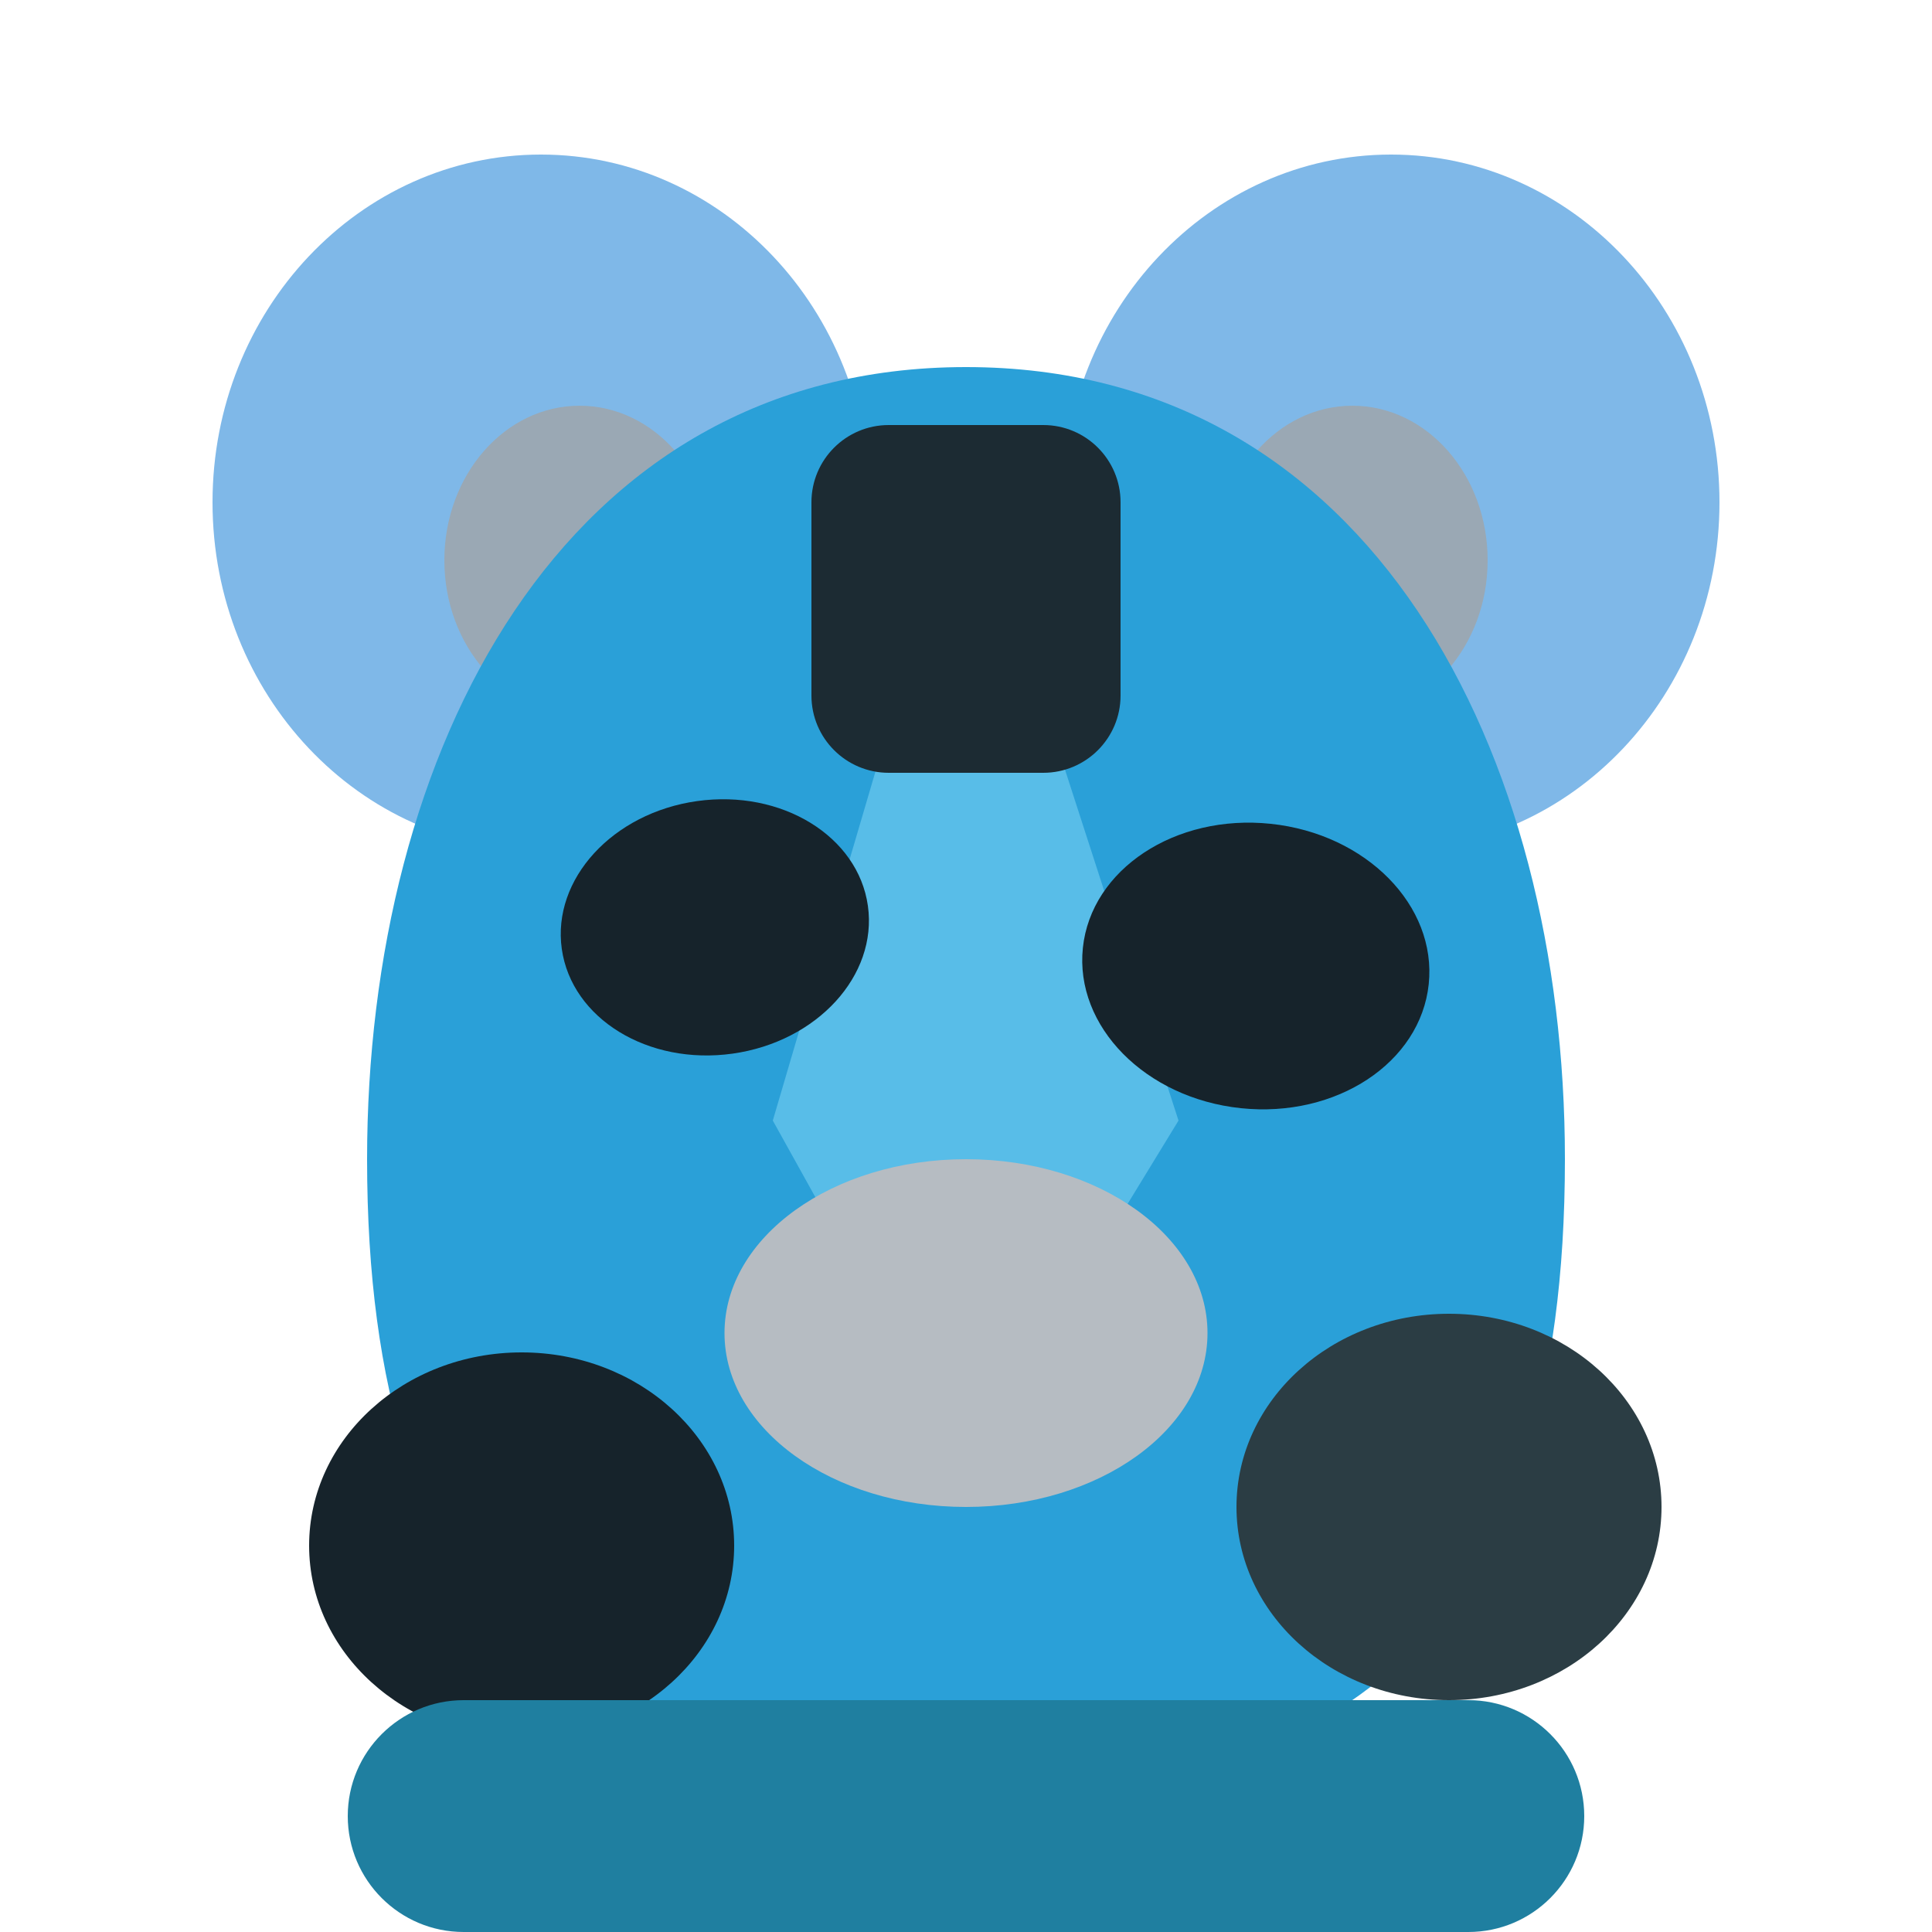
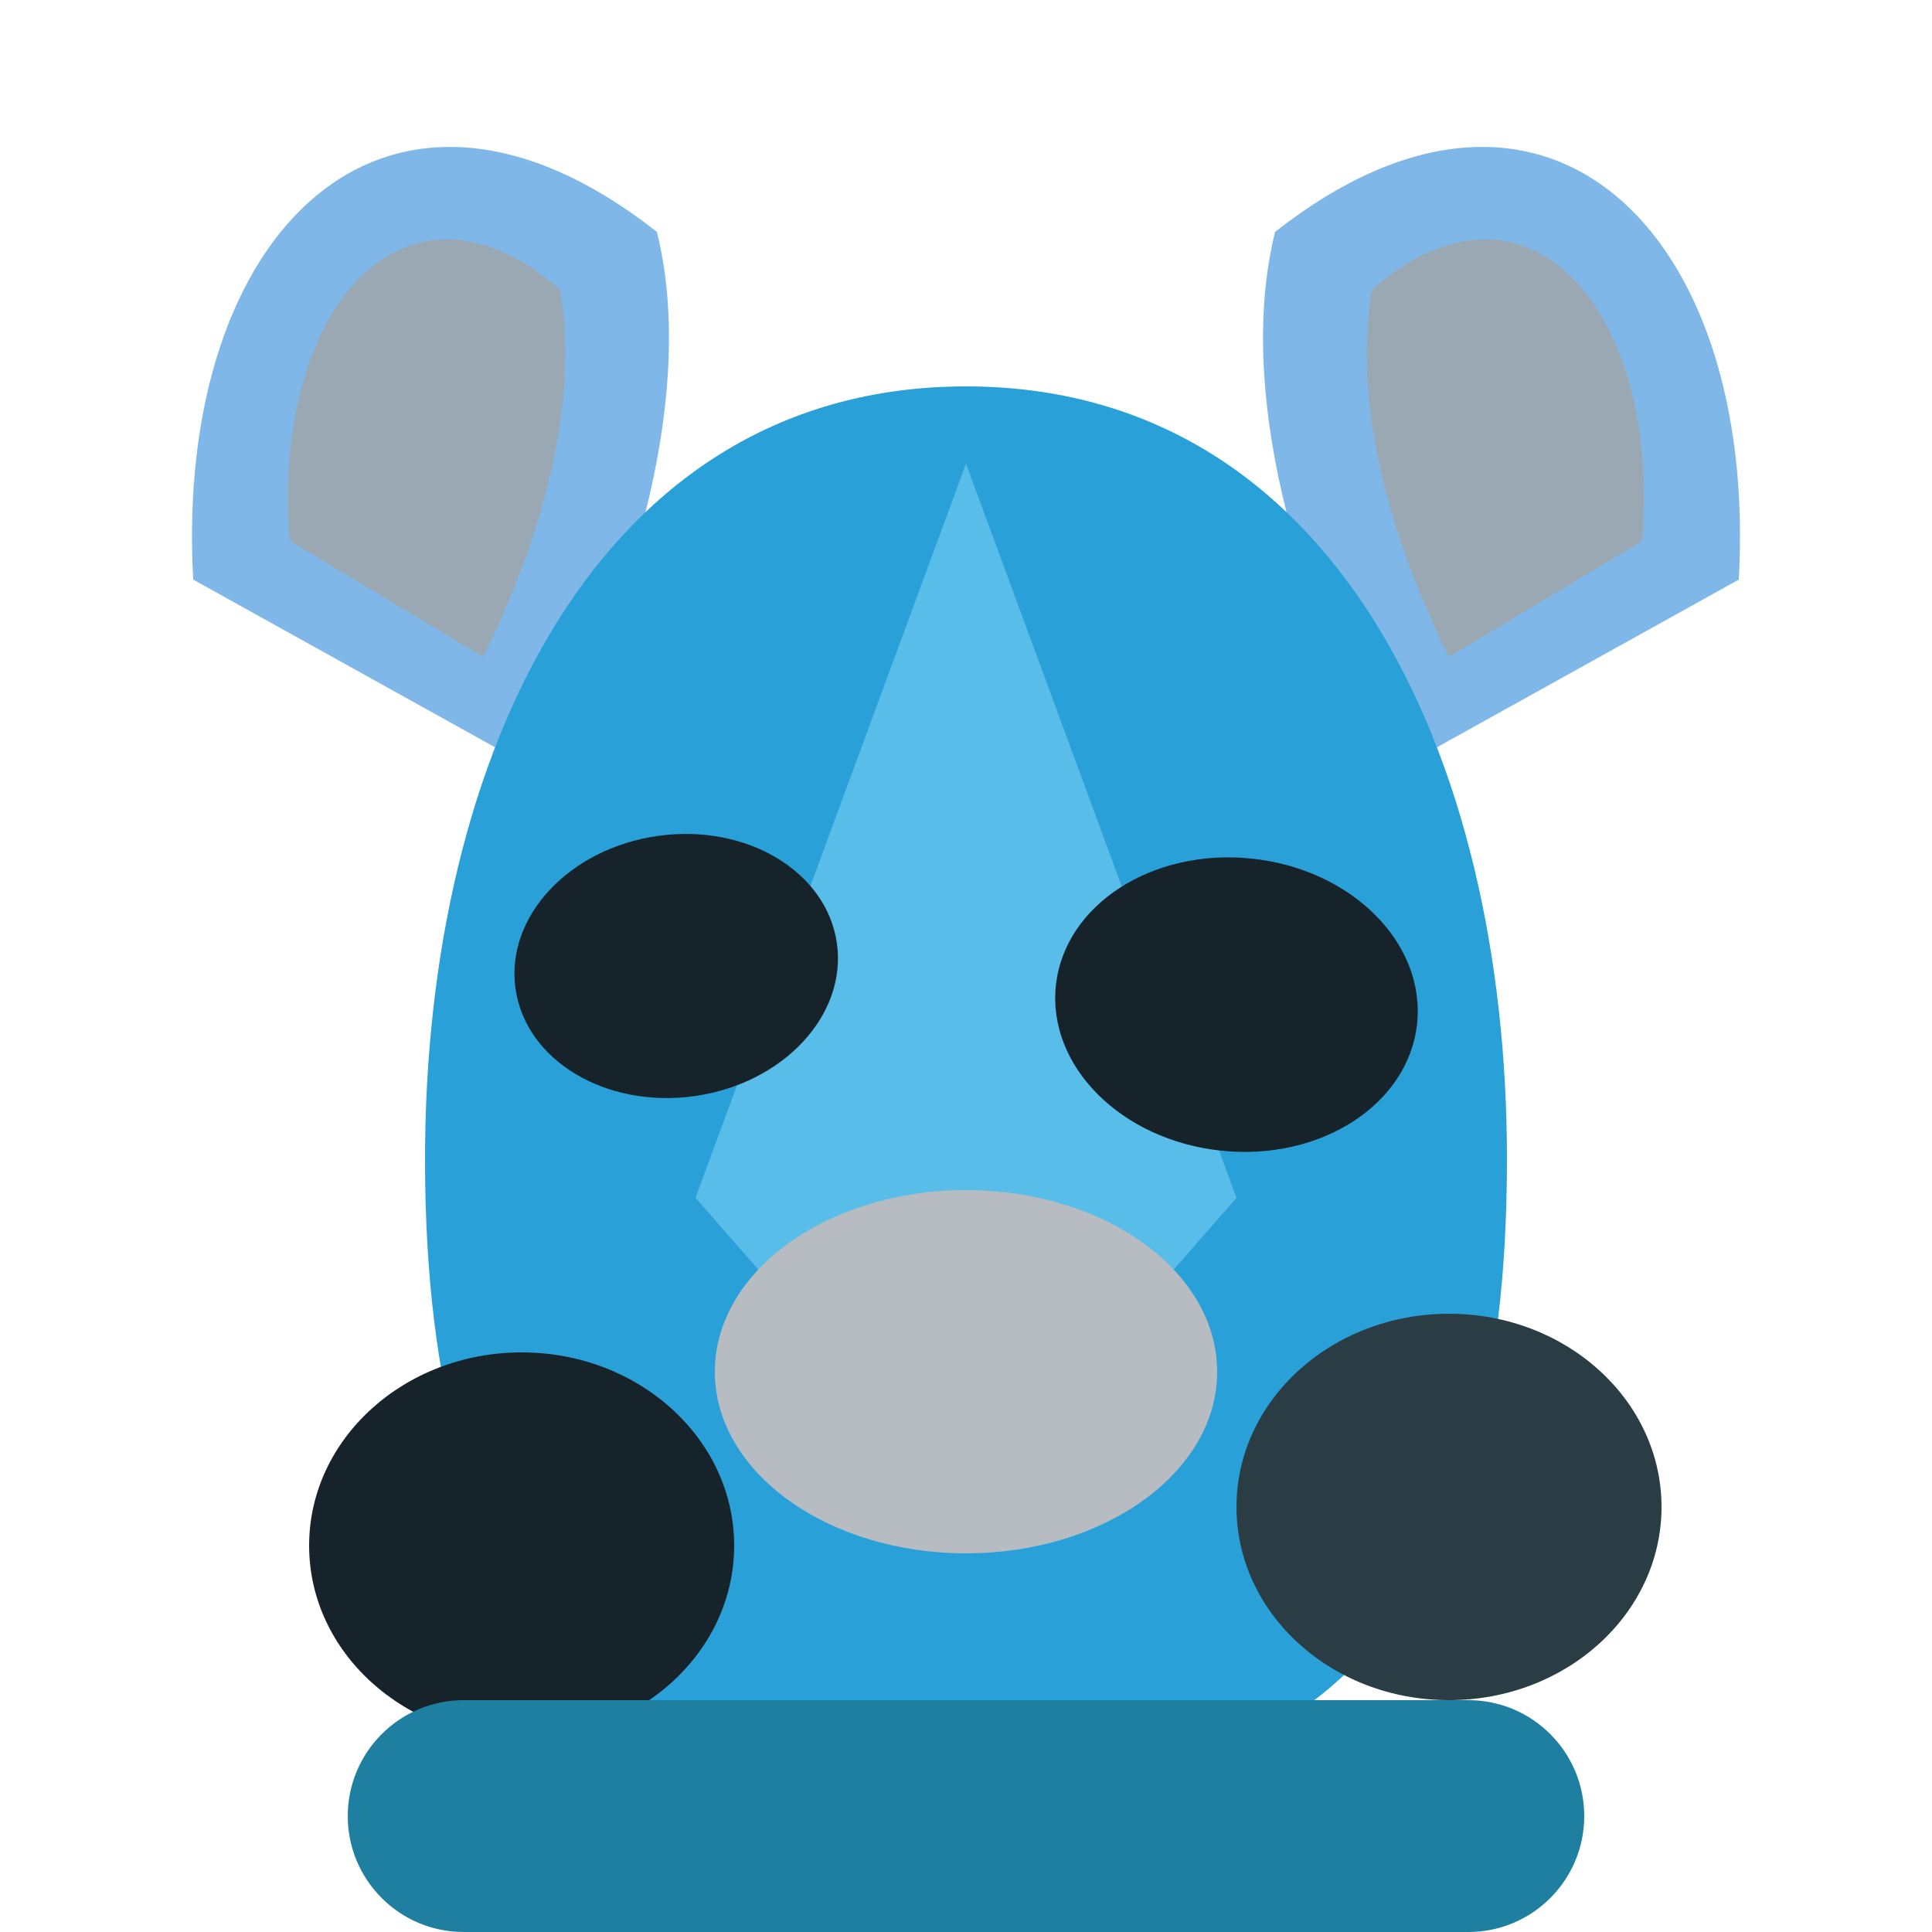
<svg xmlns="http://www.w3.org/2000/svg" viewBox="0 0 100 100" width="1600" height="1600">
-   <ellipse cx="28" cy="26" rx="17" ry="18" fill="#7fb8e8" />
-   <ellipse cx="72" cy="26" rx="17" ry="18" fill="#7fb8e8" />
-   <ellipse cx="30" cy="29" rx="7" ry="8" fill="#9aa8b4" />
-   <ellipse cx="70" cy="29" rx="7" ry="8" fill="#9aa8b4" />
-   <path d="M50 19 C71 19 81 39 81 60 C81 84 70 93 50 93 C30 93 19 84 19 60 C19 39 29 19 50 19 Z" fill="#2aa0d8" />
-   <path d="M50 24 L40 58 L50 76 L61 58 Z" fill="#58bde8" />
-   <path d="M46 22 h8 a4 4 0 0 1 4 4 v10 a4 4 0 0 1 -4 4 h-8 a4 4 0 0 1 -4 -4 v-10 a4 4 0 0 1 4 -4 z" fill="#1c2b33" />
-   <ellipse cx="37" cy="48" rx="8" ry="6.6" transform="rotate(-8 37 48)" fill="#16232b" />
-   <ellipse cx="65" cy="50" rx="9" ry="7.4" transform="rotate(6 65 50)" fill="#16232b" />
-   <ellipse cx="50" cy="69" rx="12.5" ry="9" fill="#b6bcc2" />
+   <path d="M10 30 C9 12 20 1 34 12 C36 20 33 31 28 40 Z" fill="#7fb8e8" />
+   <path d="M90 30 C91 12 80 1 66 12 C64 20 67 31 72 40 Z" fill="#7fb8e8" />
+   <path d="M15 28 C14 16 21 8 29 15 C30 21 28 28 25 34 Z" fill="#9aa8b4" />
+   <path d="M85 28 C86 16 79 8 71 15 C70 21 72 28 75 34 Z" fill="#9aa8b4" />
+   <path d="M50 20 C69 20 78 39 78 60 C78 84 68 93 50 93 C32 93 22 84 22 60 C22 39 31 20 50 20 Z" fill="#2aa0d8" />
+   <path d="M50 24 L36 62 L50 78 L64 62 Z" fill="#58bde8" />
+   <ellipse cx="35" cy="50" rx="8.4" ry="6.8" transform="rotate(-8 35 50)" fill="#16232b" />
+   <ellipse cx="64" cy="52" rx="9.4" ry="7.6" transform="rotate(6 64 52)" fill="#16232b" />
+   <ellipse cx="50" cy="71" rx="13" ry="9.4" fill="#b6bcc2" />
  <ellipse cx="27" cy="80" rx="11" ry="10" fill="#16232b" />
  <ellipse cx="75" cy="78" rx="11" ry="10" fill="#2b3d44" />
  <path d="M24 88 h52 a6 6 0 0 1 0 12 h-52 a6 6 0 0 1 0 -12 z" fill="#1f7fa0" />
</svg>
